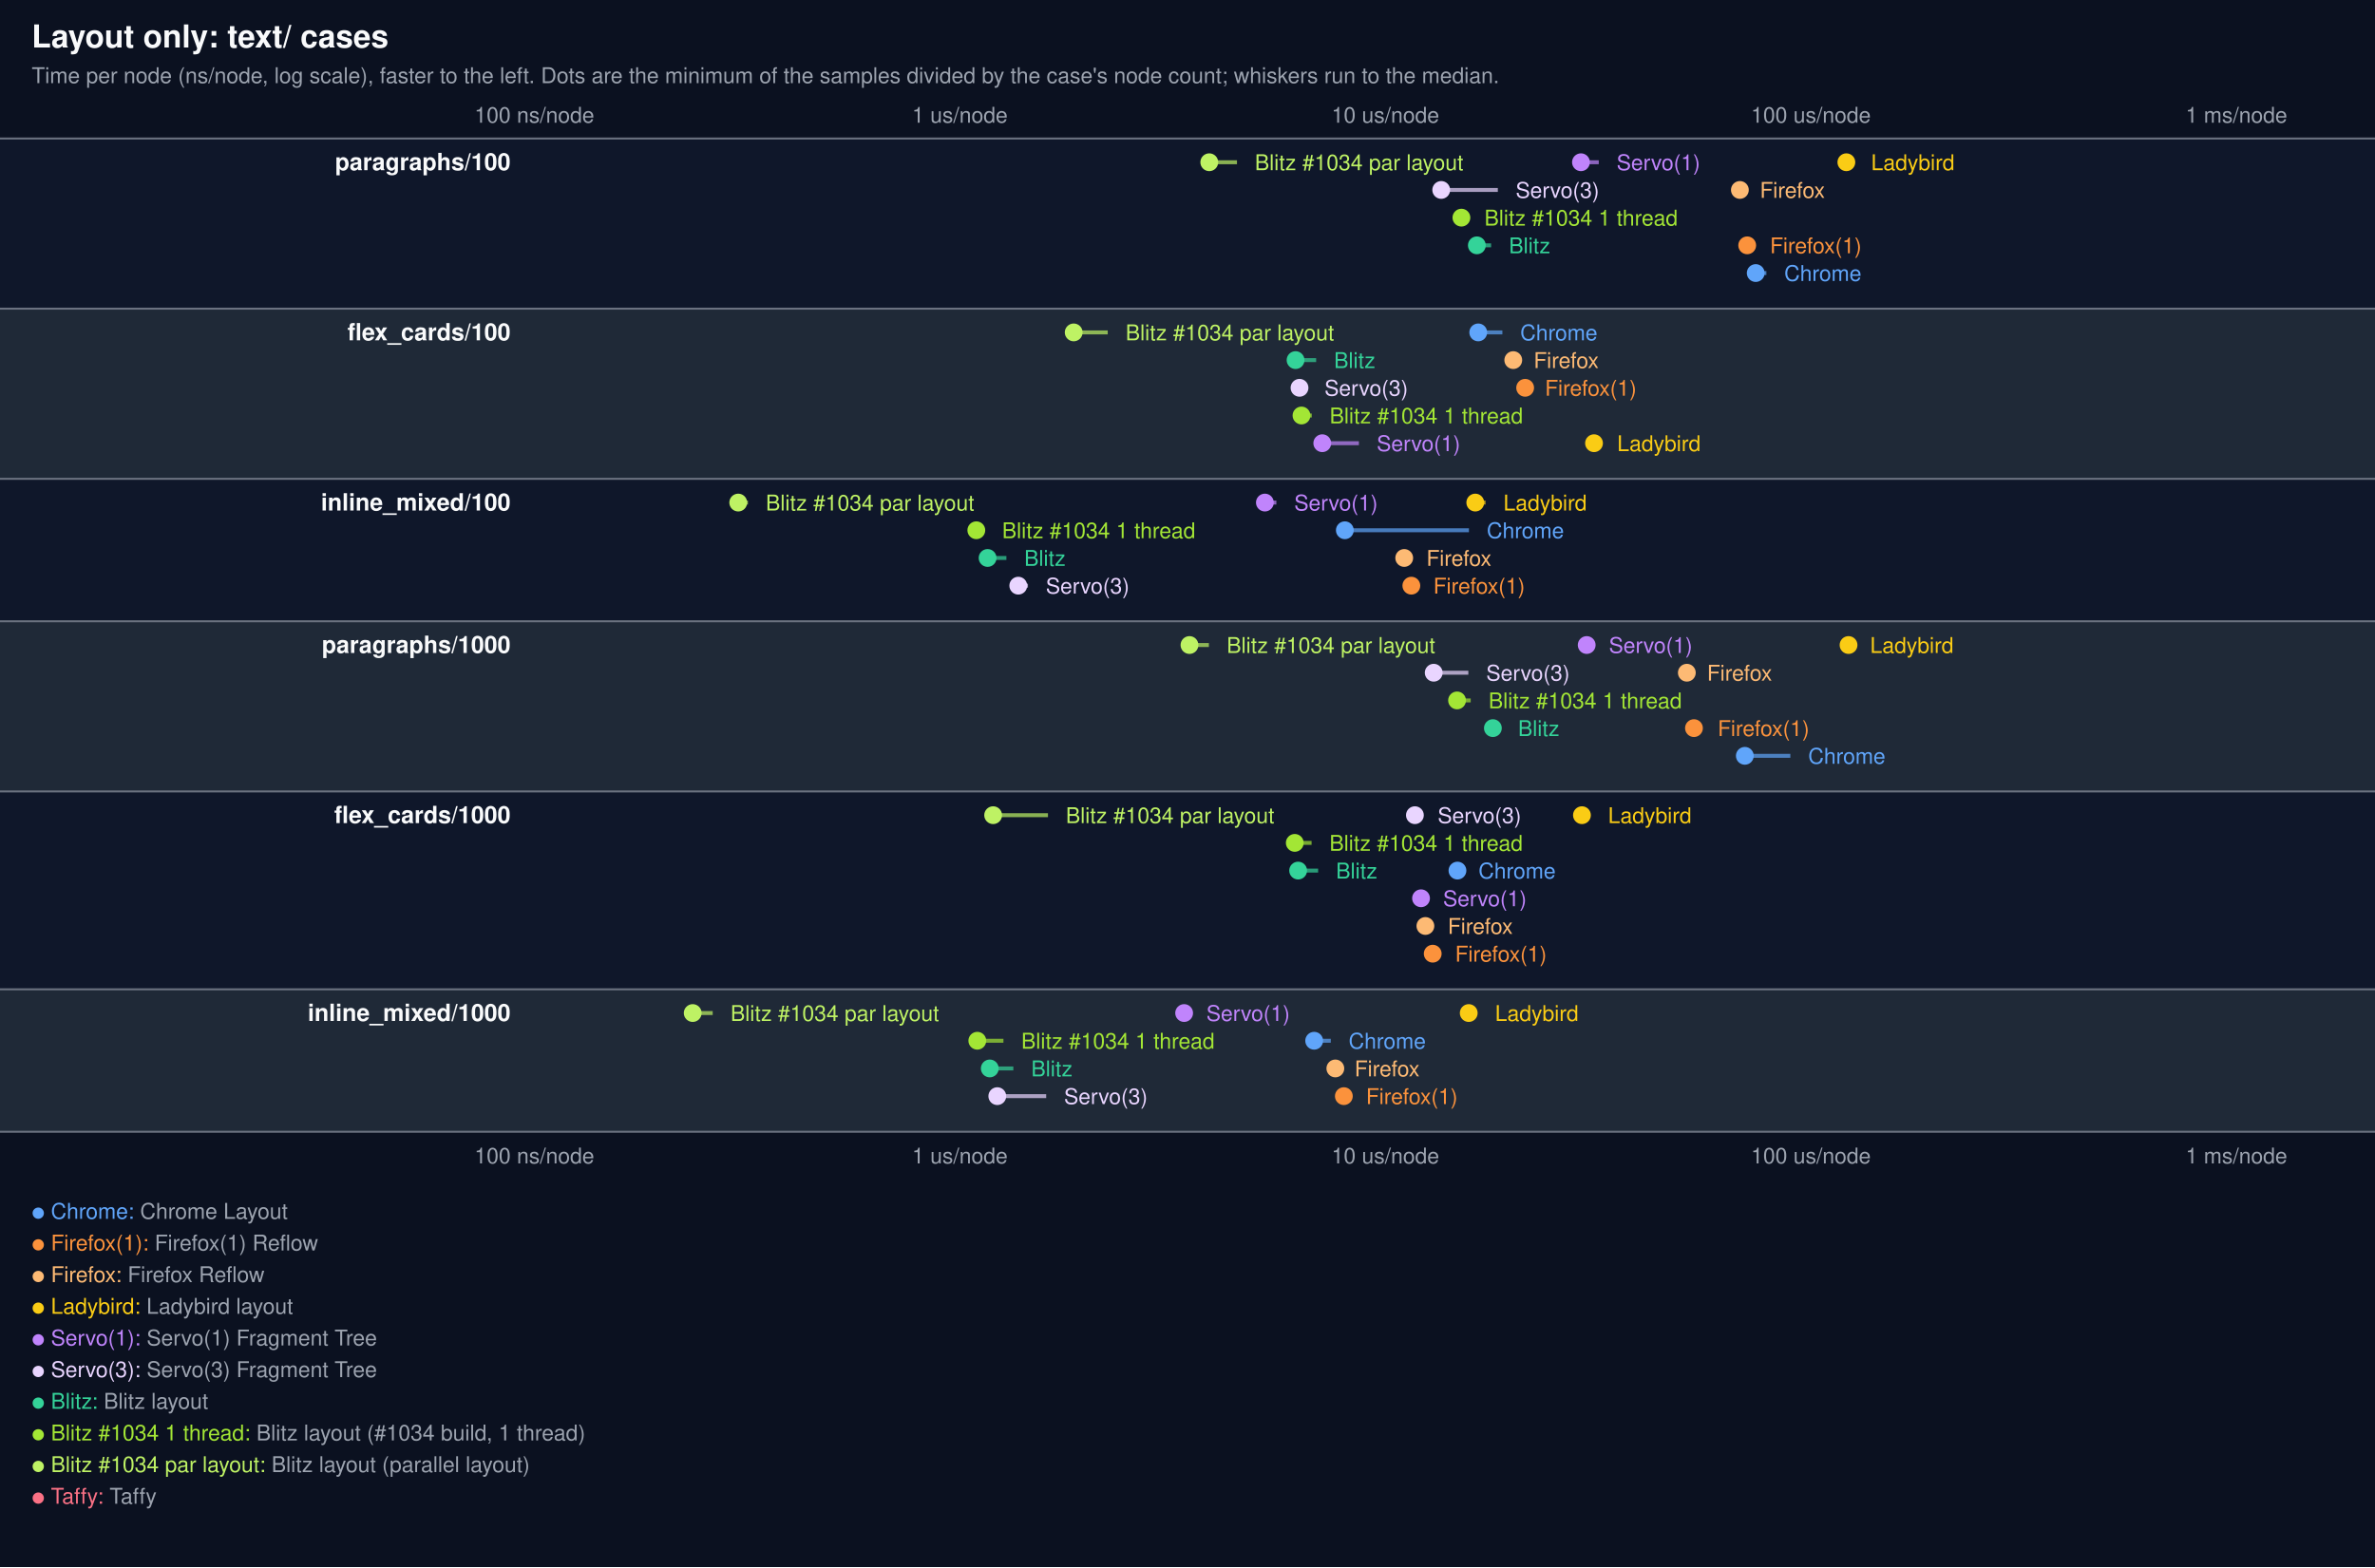
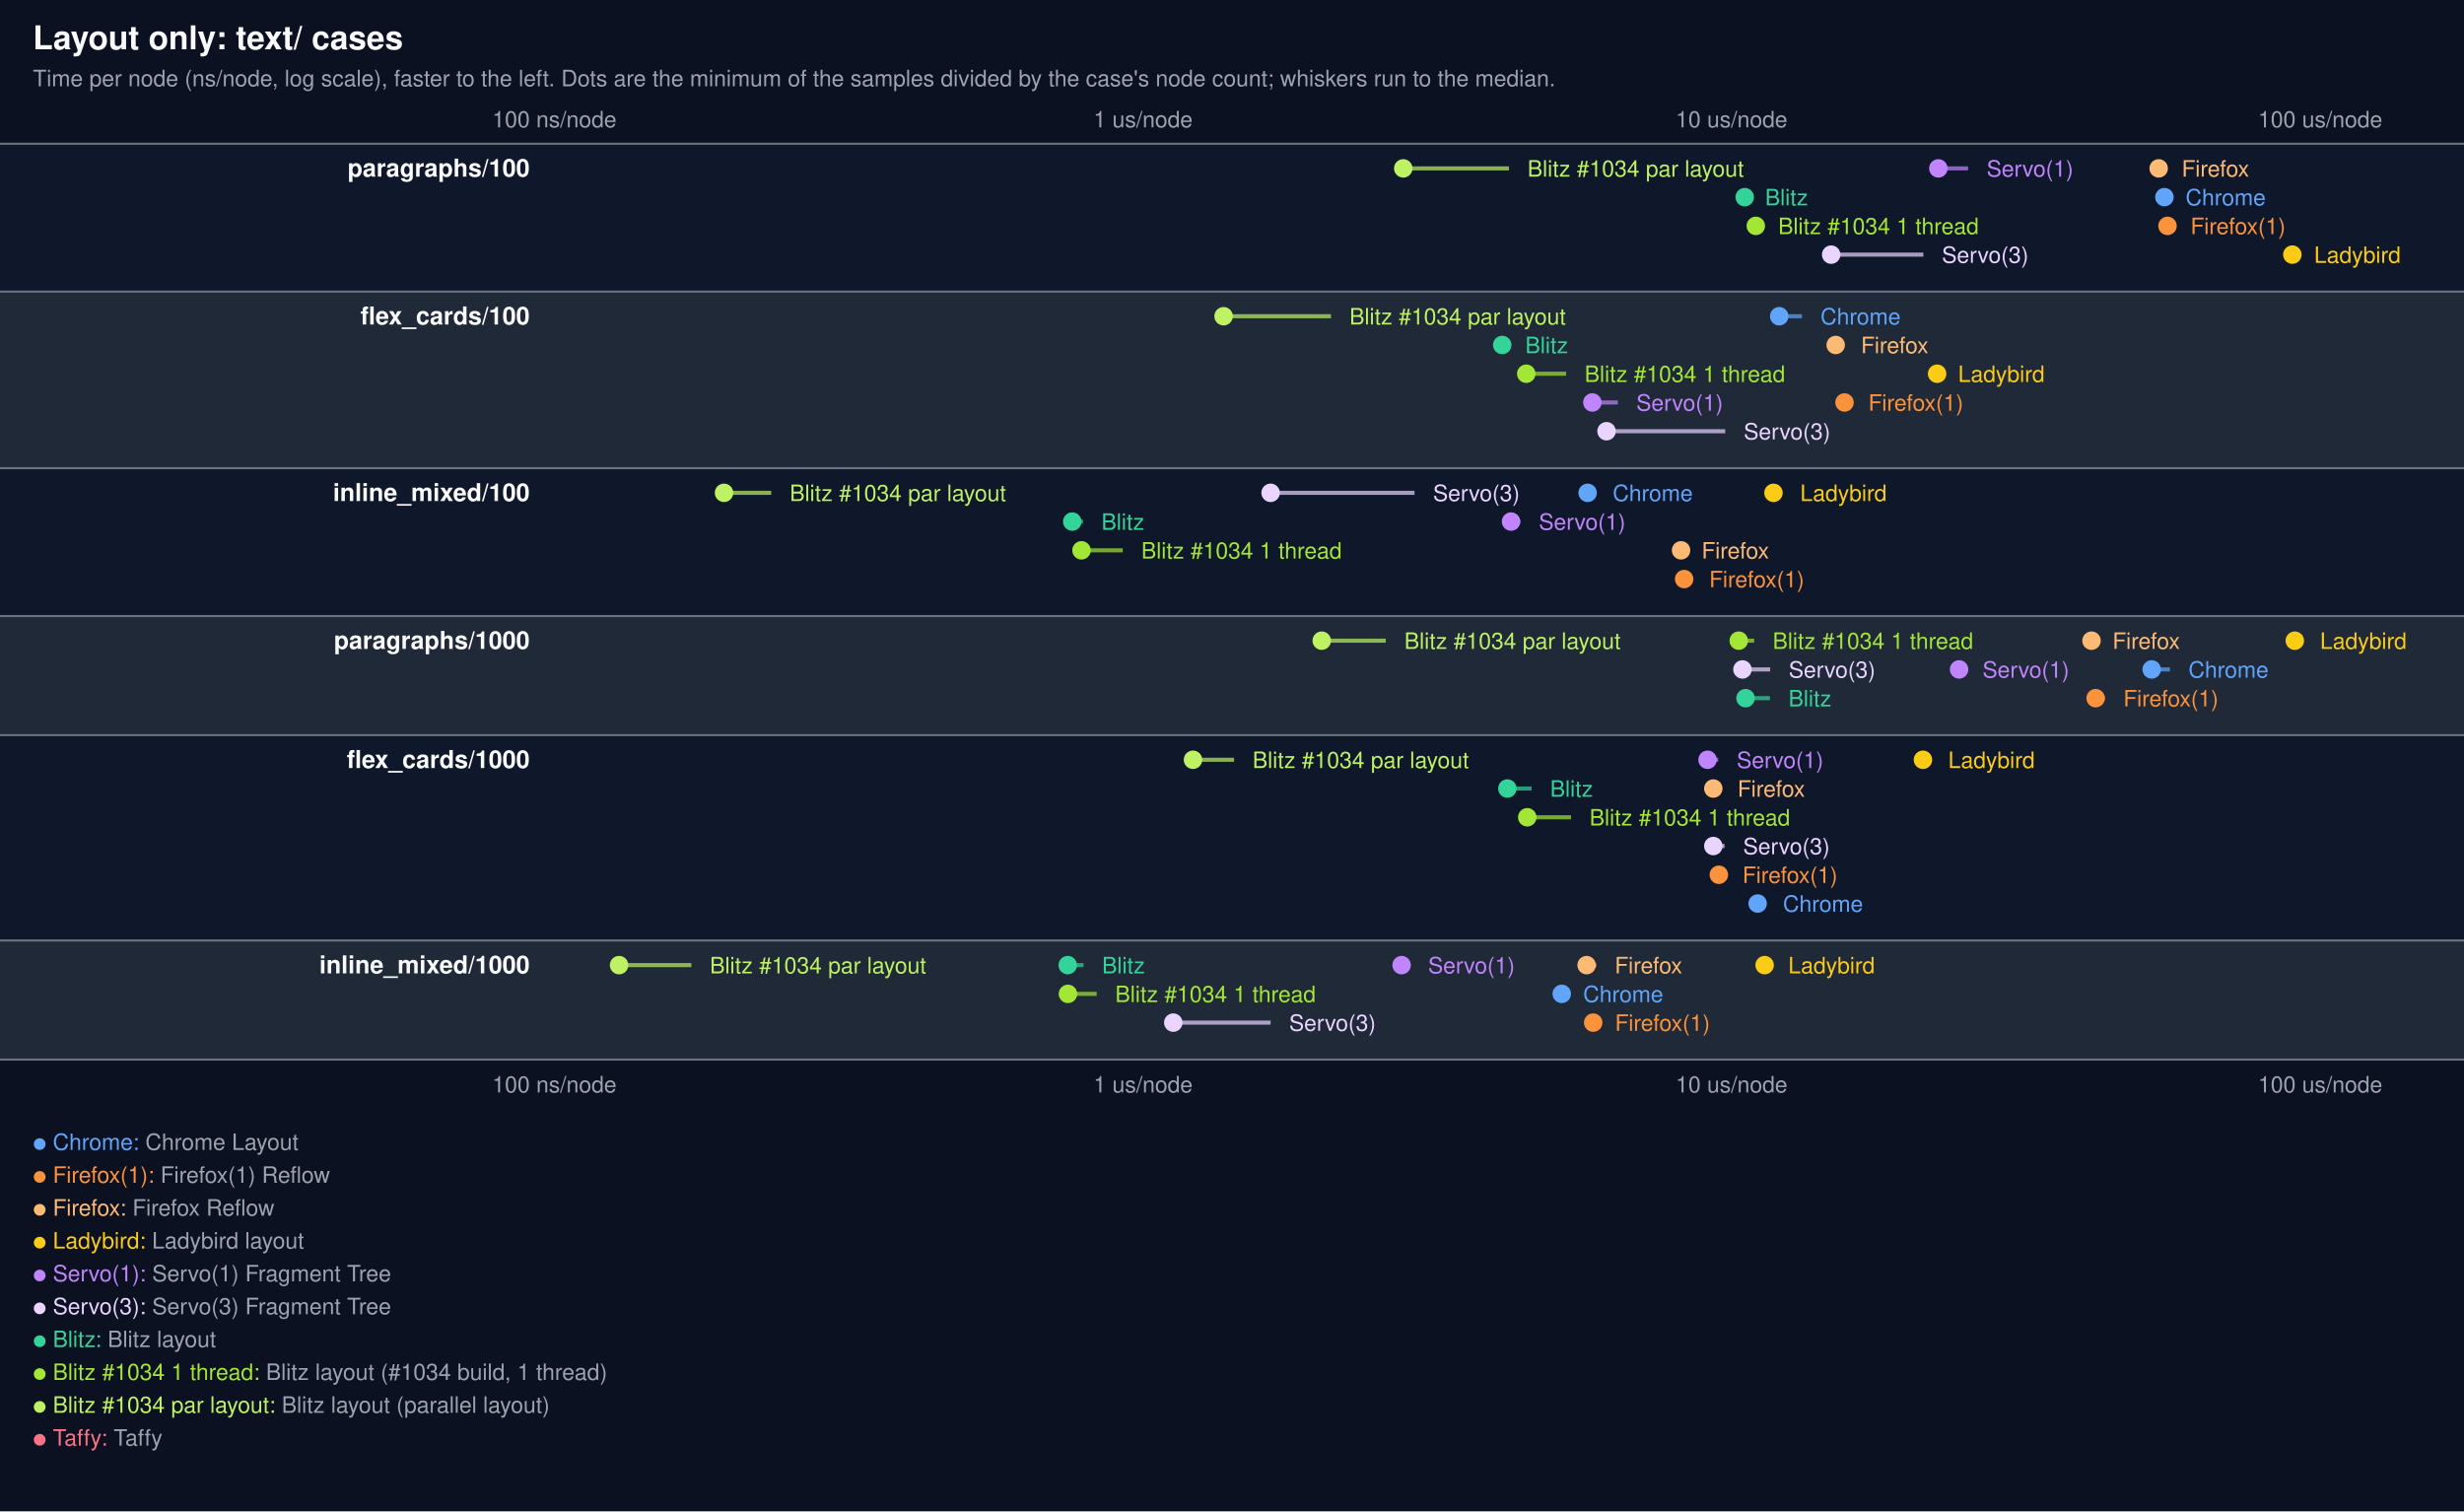
- <svg xmlns="http://www.w3.org/2000/svg" width="1200" height="792" viewBox="0 0 1200 792" font-family="system-ui, -apple-system, Segoe UI, Helvetica, Arial, sans-serif">
-   <rect width="1200" height="792" fill="#0b1120" />
+ <svg xmlns="http://www.w3.org/2000/svg" width="1200" height="736" viewBox="0 0 1200 736" font-family="system-ui, -apple-system, Segoe UI, Helvetica, Arial, sans-serif">
+   <rect width="1200" height="736" fill="#0b1120" />
  <text x="16" y="24" fill="#f9fafb" font-size="16" font-weight="600">Layout only: text/ cases</text>
  <text x="16" y="42" fill="#9ca3af" font-size="11">Time per node (ns/node, log scale), faster to the left. Dots are the minimum of the samples divided by the case's node count; whiskers run to the median.</text>
-   <line x1="270.0" x2="270.0" y1="70" y2="572" stroke="#374151" stroke-dasharray="2 4" />
+   <line x1="270.0" x2="270.0" y1="70" y2="516" stroke="#374151" stroke-dasharray="2 4" />
  <text x="270.0" y="62" fill="#9ca3af" font-size="11" text-anchor="middle">100 ns/node</text>
-   <text x="270.0" y="588" fill="#9ca3af" font-size="11" text-anchor="middle">100 ns/node</text>
-   <line x1="485.0" x2="485.0" y1="70" y2="572" stroke="#374151" stroke-dasharray="2 4" />
-   <text x="485.0" y="62" fill="#9ca3af" font-size="11" text-anchor="middle">1 us/node</text>
-   <text x="485.0" y="588" fill="#9ca3af" font-size="11" text-anchor="middle">1 us/node</text>
-   <line x1="700.0" x2="700.0" y1="70" y2="572" stroke="#374151" stroke-dasharray="2 4" />
-   <text x="700.0" y="62" fill="#9ca3af" font-size="11" text-anchor="middle">10 us/node</text>
-   <text x="700.0" y="588" fill="#9ca3af" font-size="11" text-anchor="middle">10 us/node</text>
-   <line x1="915.0" x2="915.0" y1="70" y2="572" stroke="#374151" stroke-dasharray="2 4" />
-   <text x="915.0" y="62" fill="#9ca3af" font-size="11" text-anchor="middle">100 us/node</text>
-   <text x="915.0" y="588" fill="#9ca3af" font-size="11" text-anchor="middle">100 us/node</text>
-   <line x1="1130.0" x2="1130.0" y1="70" y2="572" stroke="#374151" stroke-dasharray="2 4" />
-   <text x="1130.0" y="62" fill="#9ca3af" font-size="11" text-anchor="middle">1 ms/node</text>
-   <text x="1130.0" y="588" fill="#9ca3af" font-size="11" text-anchor="middle">1 ms/node</text>
-   <rect x="0" y="70" width="1200" height="86" fill="#0f172a" />
+   <text x="270.0" y="532" fill="#9ca3af" font-size="11" text-anchor="middle">100 ns/node</text>
+   <line x1="556.7" x2="556.7" y1="70" y2="516" stroke="#374151" stroke-dasharray="2 4" />
+   <text x="556.7" y="62" fill="#9ca3af" font-size="11" text-anchor="middle">1 us/node</text>
+   <text x="556.7" y="532" fill="#9ca3af" font-size="11" text-anchor="middle">1 us/node</text>
+   <line x1="843.3" x2="843.3" y1="70" y2="516" stroke="#374151" stroke-dasharray="2 4" />
+   <text x="843.3" y="62" fill="#9ca3af" font-size="11" text-anchor="middle">10 us/node</text>
+   <text x="843.3" y="532" fill="#9ca3af" font-size="11" text-anchor="middle">10 us/node</text>
+   <line x1="1130.0" x2="1130.0" y1="70" y2="516" stroke="#374151" stroke-dasharray="2 4" />
+   <text x="1130.0" y="62" fill="#9ca3af" font-size="11" text-anchor="middle">100 us/node</text>
+   <text x="1130.0" y="532" fill="#9ca3af" font-size="11" text-anchor="middle">100 us/node</text>
+   <rect x="0" y="70" width="1200" height="72" fill="#0f172a" />
  <line x1="0" x2="1200" y1="70" y2="70" stroke="#6b7280" stroke-width="1" />
  <text x="258" y="86" fill="#f9fafb" font-size="12" font-weight="600" text-anchor="end">paragraphs/100</text>
-   <line x1="611.0" x2="625.0" y1="82" y2="82" stroke="#bef264" stroke-width="2" opacity="0.7" />
-   <circle cx="611.0" cy="82" r="4.5" fill="#bef264" />
-   <text x="634.0" y="86" fill="#bef264" font-size="11" text-anchor="start">Blitz #1034 par layout</text>
-   <line x1="728.2" x2="756.8" y1="96" y2="96" stroke="#e9d5ff" stroke-width="2" opacity="0.7" />
-   <circle cx="728.2" cy="96" r="4.5" fill="#e9d5ff" />
-   <text x="765.8" y="100" fill="#e9d5ff" font-size="11" text-anchor="start">Servo(3)</text>
-   <line x1="738.4" x2="741.0" y1="110" y2="110" stroke="#a3e635" stroke-width="2" opacity="0.7" />
-   <circle cx="738.4" cy="110" r="4.5" fill="#a3e635" />
-   <text x="750.0" y="114" fill="#a3e635" font-size="11" text-anchor="start">Blitz #1034 1 thread</text>
-   <line x1="746.2" x2="753.4" y1="124" y2="124" stroke="#34d399" stroke-width="2" opacity="0.7" />
-   <circle cx="746.2" cy="124" r="4.5" fill="#34d399" />
-   <text x="762.4" y="128" fill="#34d399" font-size="11" text-anchor="start">Blitz</text>
-   <line x1="798.8" x2="807.8" y1="82" y2="82" stroke="#c084fc" stroke-width="2" opacity="0.7" />
-   <circle cx="798.8" cy="82" r="4.5" fill="#c084fc" />
-   <text x="816.8" y="86" fill="#c084fc" font-size="11" text-anchor="start">Servo(1)</text>
-   <line x1="879.1" x2="880.2" y1="96" y2="96" stroke="#fdba74" stroke-width="2" opacity="0.7" />
-   <circle cx="879.1" cy="96" r="4.5" fill="#fdba74" />
-   <text x="889.2" y="100" fill="#fdba74" font-size="11" text-anchor="start">Firefox</text>
-   <line x1="882.8" x2="885.3" y1="124" y2="124" stroke="#fb923c" stroke-width="2" opacity="0.7" />
-   <circle cx="882.8" cy="124" r="4.5" fill="#fb923c" />
-   <text x="894.3" y="128" fill="#fb923c" font-size="11" text-anchor="start">Firefox(1)</text>
-   <line x1="887.1" x2="892.5" y1="138" y2="138" stroke="#60a5fa" stroke-width="2" opacity="0.7" />
-   <circle cx="887.1" cy="138" r="4.5" fill="#60a5fa" />
-   <text x="901.5" y="142" fill="#60a5fa" font-size="11" text-anchor="start">Chrome</text>
-   <line x1="932.9" x2="936.4" y1="82" y2="82" stroke="#facc15" stroke-width="2" opacity="0.7" />
-   <circle cx="932.9" cy="82" r="4.5" fill="#facc15" />
-   <text x="945.4" y="86" fill="#facc15" font-size="11" text-anchor="start">Ladybird</text>
-   <rect x="0" y="156" width="1200" height="86" fill="#1f2937" />
-   <line x1="0" x2="1200" y1="156" y2="156" stroke="#6b7280" stroke-width="1" />
-   <text x="258" y="172" fill="#f9fafb" font-size="12" font-weight="600" text-anchor="end">flex_cards/100</text>
-   <line x1="542.5" x2="559.7" y1="168" y2="168" stroke="#bef264" stroke-width="2" opacity="0.7" />
-   <circle cx="542.5" cy="168" r="4.5" fill="#bef264" />
-   <text x="568.7" y="172" fill="#bef264" font-size="11" text-anchor="start">Blitz #1034 par layout</text>
-   <line x1="654.6" x2="665.0" y1="182" y2="182" stroke="#34d399" stroke-width="2" opacity="0.7" />
-   <circle cx="654.6" cy="182" r="4.5" fill="#34d399" />
-   <text x="674.0" y="186" fill="#34d399" font-size="11" text-anchor="start">Blitz</text>
-   <line x1="656.6" x2="660.2" y1="196" y2="196" stroke="#e9d5ff" stroke-width="2" opacity="0.7" />
-   <circle cx="656.6" cy="196" r="4.5" fill="#e9d5ff" />
-   <text x="669.2" y="200" fill="#e9d5ff" font-size="11" text-anchor="start">Servo(3)</text>
-   <line x1="657.6" x2="662.8" y1="210" y2="210" stroke="#a3e635" stroke-width="2" opacity="0.7" />
-   <circle cx="657.6" cy="210" r="4.5" fill="#a3e635" />
-   <text x="671.8" y="214" fill="#a3e635" font-size="11" text-anchor="start">Blitz #1034 1 thread</text>
-   <line x1="668.1" x2="686.6" y1="224" y2="224" stroke="#c084fc" stroke-width="2" opacity="0.7" />
-   <circle cx="668.1" cy="224" r="4.5" fill="#c084fc" />
-   <text x="695.6" y="228" fill="#c084fc" font-size="11" text-anchor="start">Servo(1)</text>
-   <line x1="746.9" x2="759.1" y1="168" y2="168" stroke="#60a5fa" stroke-width="2" opacity="0.7" />
-   <circle cx="746.9" cy="168" r="4.5" fill="#60a5fa" />
-   <text x="768.1" y="172" fill="#60a5fa" font-size="11" text-anchor="start">Chrome</text>
-   <line x1="764.6" x2="765.9" y1="182" y2="182" stroke="#fdba74" stroke-width="2" opacity="0.7" />
-   <circle cx="764.6" cy="182" r="4.5" fill="#fdba74" />
-   <text x="774.9" y="186" fill="#fdba74" font-size="11" text-anchor="start">Firefox</text>
-   <line x1="770.6" x2="771.6" y1="196" y2="196" stroke="#fb923c" stroke-width="2" opacity="0.7" />
-   <circle cx="770.6" cy="196" r="4.5" fill="#fb923c" />
-   <text x="780.6" y="200" fill="#fb923c" font-size="11" text-anchor="start">Firefox(1)</text>
-   <line x1="805.4" x2="808.1" y1="224" y2="224" stroke="#facc15" stroke-width="2" opacity="0.7" />
-   <circle cx="805.4" cy="224" r="4.5" fill="#facc15" />
-   <text x="817.1" y="228" fill="#facc15" font-size="11" text-anchor="start">Ladybird</text>
-   <rect x="0" y="242" width="1200" height="72" fill="#0f172a" />
-   <line x1="0" x2="1200" y1="242" y2="242" stroke="#6b7280" stroke-width="1" />
-   <text x="258" y="258" fill="#f9fafb" font-size="12" font-weight="600" text-anchor="end">inline_mixed/100</text>
-   <line x1="373.0" x2="377.9" y1="254" y2="254" stroke="#bef264" stroke-width="2" opacity="0.7" />
-   <circle cx="373.0" cy="254" r="4.5" fill="#bef264" />
-   <text x="386.9" y="258" fill="#bef264" font-size="11" text-anchor="start">Blitz #1034 par layout</text>
-   <line x1="493.3" x2="497.3" y1="268" y2="268" stroke="#a3e635" stroke-width="2" opacity="0.7" />
-   <circle cx="493.3" cy="268" r="4.5" fill="#a3e635" />
-   <text x="506.3" y="272" fill="#a3e635" font-size="11" text-anchor="start">Blitz #1034 1 thread</text>
-   <line x1="499.0" x2="508.5" y1="282" y2="282" stroke="#34d399" stroke-width="2" opacity="0.7" />
-   <circle cx="499.0" cy="282" r="4.5" fill="#34d399" />
-   <text x="517.5" y="286" fill="#34d399" font-size="11" text-anchor="start">Blitz</text>
-   <line x1="514.5" x2="519.4" y1="296" y2="296" stroke="#e9d5ff" stroke-width="2" opacity="0.7" />
-   <circle cx="514.5" cy="296" r="4.5" fill="#e9d5ff" />
-   <text x="528.4" y="300" fill="#e9d5ff" font-size="11" text-anchor="start">Servo(3)</text>
-   <line x1="639.1" x2="644.9" y1="254" y2="254" stroke="#c084fc" stroke-width="2" opacity="0.7" />
-   <circle cx="639.1" cy="254" r="4.5" fill="#c084fc" />
-   <text x="653.9" y="258" fill="#c084fc" font-size="11" text-anchor="start">Servo(1)</text>
-   <line x1="679.5" x2="742.2" y1="268" y2="268" stroke="#60a5fa" stroke-width="2" opacity="0.7" />
-   <circle cx="679.5" cy="268" r="4.5" fill="#60a5fa" />
-   <text x="751.2" y="272" fill="#60a5fa" font-size="11" text-anchor="start">Chrome</text>
-   <line x1="709.5" x2="711.7" y1="282" y2="282" stroke="#fdba74" stroke-width="2" opacity="0.7" />
-   <circle cx="709.5" cy="282" r="4.5" fill="#fdba74" />
-   <text x="720.7" y="286" fill="#fdba74" font-size="11" text-anchor="start">Firefox</text>
-   <line x1="713.1" x2="715.2" y1="296" y2="296" stroke="#fb923c" stroke-width="2" opacity="0.7" />
-   <circle cx="713.1" cy="296" r="4.5" fill="#fb923c" />
-   <text x="724.2" y="300" fill="#fb923c" font-size="11" text-anchor="start">Firefox(1)</text>
-   <line x1="745.4" x2="750.6" y1="254" y2="254" stroke="#facc15" stroke-width="2" opacity="0.7" />
-   <circle cx="745.4" cy="254" r="4.5" fill="#facc15" />
-   <text x="759.6" y="258" fill="#facc15" font-size="11" text-anchor="start">Ladybird</text>
-   <rect x="0" y="314" width="1200" height="86" fill="#1f2937" />
-   <line x1="0" x2="1200" y1="314" y2="314" stroke="#6b7280" stroke-width="1" />
-   <text x="258" y="330" fill="#f9fafb" font-size="12" font-weight="600" text-anchor="end">paragraphs/1000</text>
-   <line x1="601.0" x2="610.8" y1="326" y2="326" stroke="#bef264" stroke-width="2" opacity="0.7" />
-   <circle cx="601.0" cy="326" r="4.5" fill="#bef264" />
-   <text x="619.8" y="330" fill="#bef264" font-size="11" text-anchor="start">Blitz #1034 par layout</text>
-   <line x1="724.4" x2="741.9" y1="340" y2="340" stroke="#e9d5ff" stroke-width="2" opacity="0.7" />
-   <circle cx="724.4" cy="340" r="4.5" fill="#e9d5ff" />
-   <text x="750.9" y="344" fill="#e9d5ff" font-size="11" text-anchor="start">Servo(3)</text>
-   <line x1="736.2" x2="743.1" y1="354" y2="354" stroke="#a3e635" stroke-width="2" opacity="0.7" />
-   <circle cx="736.2" cy="354" r="4.5" fill="#a3e635" />
-   <text x="752.1" y="358" fill="#a3e635" font-size="11" text-anchor="start">Blitz #1034 1 thread</text>
-   <line x1="754.3" x2="758.0" y1="368" y2="368" stroke="#34d399" stroke-width="2" opacity="0.7" />
-   <circle cx="754.3" cy="368" r="4.5" fill="#34d399" />
-   <text x="767.0" y="372" fill="#34d399" font-size="11" text-anchor="start">Blitz</text>
-   <line x1="801.7" x2="803.9" y1="326" y2="326" stroke="#c084fc" stroke-width="2" opacity="0.7" />
-   <circle cx="801.7" cy="326" r="4.5" fill="#c084fc" />
-   <text x="812.9" y="330" fill="#c084fc" font-size="11" text-anchor="start">Servo(1)</text>
-   <line x1="852.3" x2="853.5" y1="340" y2="340" stroke="#fdba74" stroke-width="2" opacity="0.7" />
-   <circle cx="852.3" cy="340" r="4.5" fill="#fdba74" />
-   <text x="862.5" y="344" fill="#fdba74" font-size="11" text-anchor="start">Firefox</text>
-   <line x1="855.9" x2="858.9" y1="368" y2="368" stroke="#fb923c" stroke-width="2" opacity="0.7" />
-   <circle cx="855.9" cy="368" r="4.5" fill="#fb923c" />
-   <text x="867.9" y="372" fill="#fb923c" font-size="11" text-anchor="start">Firefox(1)</text>
-   <line x1="881.6" x2="904.6" y1="382" y2="382" stroke="#60a5fa" stroke-width="2" opacity="0.7" />
-   <circle cx="881.6" cy="382" r="4.5" fill="#60a5fa" />
-   <text x="913.6" y="386" fill="#60a5fa" font-size="11" text-anchor="start">Chrome</text>
-   <line x1="934.0" x2="935.9" y1="326" y2="326" stroke="#facc15" stroke-width="2" opacity="0.7" />
-   <circle cx="934.0" cy="326" r="4.5" fill="#facc15" />
-   <text x="944.9" y="330" fill="#facc15" font-size="11" text-anchor="start">Ladybird</text>
-   <rect x="0" y="400" width="1200" height="100" fill="#0f172a" />
-   <line x1="0" x2="1200" y1="400" y2="400" stroke="#6b7280" stroke-width="1" />
-   <text x="258" y="416" fill="#f9fafb" font-size="12" font-weight="600" text-anchor="end">flex_cards/1000</text>
-   <line x1="501.8" x2="529.5" y1="412" y2="412" stroke="#bef264" stroke-width="2" opacity="0.7" />
-   <circle cx="501.8" cy="412" r="4.5" fill="#bef264" />
-   <text x="538.5" y="416" fill="#bef264" font-size="11" text-anchor="start">Blitz #1034 par layout</text>
-   <line x1="654.2" x2="662.7" y1="426" y2="426" stroke="#a3e635" stroke-width="2" opacity="0.7" />
-   <circle cx="654.2" cy="426" r="4.5" fill="#a3e635" />
-   <text x="671.7" y="430" fill="#a3e635" font-size="11" text-anchor="start">Blitz #1034 1 thread</text>
-   <line x1="655.9" x2="666.0" y1="440" y2="440" stroke="#34d399" stroke-width="2" opacity="0.7" />
-   <circle cx="655.9" cy="440" r="4.5" fill="#34d399" />
-   <text x="675.0" y="444" fill="#34d399" font-size="11" text-anchor="start">Blitz</text>
-   <line x1="714.9" x2="717.4" y1="412" y2="412" stroke="#e9d5ff" stroke-width="2" opacity="0.7" />
-   <circle cx="714.9" cy="412" r="4.5" fill="#e9d5ff" />
-   <text x="726.4" y="416" fill="#e9d5ff" font-size="11" text-anchor="start">Servo(3)</text>
-   <line x1="718.0" x2="720.1" y1="454" y2="454" stroke="#c084fc" stroke-width="2" opacity="0.7" />
-   <circle cx="718.0" cy="454" r="4.5" fill="#c084fc" />
-   <text x="729.1" y="458" fill="#c084fc" font-size="11" text-anchor="start">Servo(1)</text>
-   <line x1="720.2" x2="722.5" y1="468" y2="468" stroke="#fdba74" stroke-width="2" opacity="0.7" />
-   <circle cx="720.2" cy="468" r="4.5" fill="#fdba74" />
-   <text x="731.5" y="472" fill="#fdba74" font-size="11" text-anchor="start">Firefox</text>
-   <line x1="723.9" x2="726.2" y1="482" y2="482" stroke="#fb923c" stroke-width="2" opacity="0.7" />
-   <circle cx="723.9" cy="482" r="4.5" fill="#fb923c" />
-   <text x="735.2" y="486" fill="#fb923c" font-size="11" text-anchor="start">Firefox(1)</text>
-   <line x1="736.4" x2="738.0" y1="440" y2="440" stroke="#60a5fa" stroke-width="2" opacity="0.7" />
-   <circle cx="736.4" cy="440" r="4.5" fill="#60a5fa" />
-   <text x="747.0" y="444" fill="#60a5fa" font-size="11" text-anchor="start">Chrome</text>
-   <line x1="799.3" x2="803.5" y1="412" y2="412" stroke="#facc15" stroke-width="2" opacity="0.7" />
-   <circle cx="799.3" cy="412" r="4.5" fill="#facc15" />
-   <text x="812.5" y="416" fill="#facc15" font-size="11" text-anchor="start">Ladybird</text>
-   <rect x="0" y="500" width="1200" height="72" fill="#1f2937" />
-   <line x1="0" x2="1200" y1="500" y2="500" stroke="#6b7280" stroke-width="1" />
-   <text x="258" y="516" fill="#f9fafb" font-size="12" font-weight="600" text-anchor="end">inline_mixed/1000</text>
-   <line x1="350.0" x2="360.1" y1="512" y2="512" stroke="#bef264" stroke-width="2" opacity="0.7" />
-   <circle cx="350.0" cy="512" r="4.5" fill="#bef264" />
-   <text x="369.1" y="516" fill="#bef264" font-size="11" text-anchor="start">Blitz #1034 par layout</text>
-   <line x1="493.8" x2="507.0" y1="526" y2="526" stroke="#a3e635" stroke-width="2" opacity="0.7" />
-   <circle cx="493.8" cy="526" r="4.5" fill="#a3e635" />
-   <text x="516.0" y="530" fill="#a3e635" font-size="11" text-anchor="start">Blitz #1034 1 thread</text>
-   <line x1="500.1" x2="512.0" y1="540" y2="540" stroke="#34d399" stroke-width="2" opacity="0.7" />
-   <circle cx="500.1" cy="540" r="4.5" fill="#34d399" />
-   <text x="521.0" y="544" fill="#34d399" font-size="11" text-anchor="start">Blitz</text>
-   <line x1="503.9" x2="528.6" y1="554" y2="554" stroke="#e9d5ff" stroke-width="2" opacity="0.7" />
-   <circle cx="503.9" cy="554" r="4.5" fill="#e9d5ff" />
-   <text x="537.6" y="558" fill="#e9d5ff" font-size="11" text-anchor="start">Servo(3)</text>
-   <line x1="598.3" x2="600.5" y1="512" y2="512" stroke="#c084fc" stroke-width="2" opacity="0.7" />
-   <circle cx="598.3" cy="512" r="4.5" fill="#c084fc" />
-   <text x="609.5" y="516" fill="#c084fc" font-size="11" text-anchor="start">Servo(1)</text>
-   <line x1="664.0" x2="672.4" y1="526" y2="526" stroke="#60a5fa" stroke-width="2" opacity="0.7" />
-   <circle cx="664.0" cy="526" r="4.5" fill="#60a5fa" />
-   <text x="681.4" y="530" fill="#60a5fa" font-size="11" text-anchor="start">Chrome</text>
-   <line x1="674.7" x2="675.4" y1="540" y2="540" stroke="#fdba74" stroke-width="2" opacity="0.7" />
-   <circle cx="674.7" cy="540" r="4.5" fill="#fdba74" />
-   <text x="684.4" y="544" fill="#fdba74" font-size="11" text-anchor="start">Firefox</text>
-   <line x1="679.0" x2="681.2" y1="554" y2="554" stroke="#fb923c" stroke-width="2" opacity="0.7" />
-   <circle cx="679.0" cy="554" r="4.5" fill="#fb923c" />
-   <text x="690.2" y="558" fill="#fb923c" font-size="11" text-anchor="start">Firefox(1)</text>
-   <line x1="742.1" x2="746.4" y1="512" y2="512" stroke="#facc15" stroke-width="2" opacity="0.7" />
-   <circle cx="742.1" cy="512" r="4.5" fill="#facc15" />
-   <text x="755.4" y="516" fill="#facc15" font-size="11" text-anchor="start">Ladybird</text>
-   <line x1="0" x2="1200" y1="572" y2="572" stroke="#6b7280" stroke-width="1" />
-   <text x="16" y="616" font-size="11" fill="#60a5fa">● Chrome: <tspan fill="#9ca3af">Chrome Layout</tspan>
-   </text>
-   <text x="16" y="632" font-size="11" fill="#fb923c">● Firefox(1): <tspan fill="#9ca3af">Firefox(1) Reflow</tspan>
-   </text>
-   <text x="16" y="648" font-size="11" fill="#fdba74">● Firefox: <tspan fill="#9ca3af">Firefox Reflow</tspan>
-   </text>
-   <text x="16" y="664" font-size="11" fill="#facc15">● Ladybird: <tspan fill="#9ca3af">Ladybird layout</tspan>
-   </text>
-   <text x="16" y="680" font-size="11" fill="#c084fc">● Servo(1): <tspan fill="#9ca3af">Servo(1) Fragment Tree</tspan>
-   </text>
-   <text x="16" y="696" font-size="11" fill="#e9d5ff">● Servo(3): <tspan fill="#9ca3af">Servo(3) Fragment Tree</tspan>
-   </text>
-   <text x="16" y="712" font-size="11" fill="#34d399">● Blitz: <tspan fill="#9ca3af">Blitz layout</tspan>
-   </text>
-   <text x="16" y="728" font-size="11" fill="#a3e635">● Blitz #1034 1 thread: <tspan fill="#9ca3af">Blitz layout (#1034 build, 1 thread)</tspan>
-   </text>
-   <text x="16" y="744" font-size="11" fill="#bef264">● Blitz #1034 par layout: <tspan fill="#9ca3af">Blitz layout (parallel layout)</tspan>
-   </text>
-   <text x="16" y="760" font-size="11" fill="#fb7185">● Taffy: <tspan fill="#9ca3af">Taffy</tspan>
+   <line x1="683.4" x2="734.9" y1="82" y2="82" stroke="#bef264" stroke-width="2" opacity="0.7" />
+   <circle cx="683.4" cy="82" r="4.5" fill="#bef264" />
+   <text x="743.9" y="86" fill="#bef264" font-size="11" text-anchor="start">Blitz #1034 par layout</text>
+   <line x1="849.7" x2="850.6" y1="96" y2="96" stroke="#34d399" stroke-width="2" opacity="0.7" />
+   <circle cx="849.7" cy="96" r="4.5" fill="#34d399" />
+   <text x="859.6" y="100" fill="#34d399" font-size="11" text-anchor="start">Blitz</text>
+   <line x1="855.1" x2="857.0" y1="110" y2="110" stroke="#a3e635" stroke-width="2" opacity="0.7" />
+   <circle cx="855.1" cy="110" r="4.5" fill="#a3e635" />
+   <text x="866.0" y="114" fill="#a3e635" font-size="11" text-anchor="start">Blitz #1034 1 thread</text>
+   <line x1="891.8" x2="936.7" y1="124" y2="124" stroke="#e9d5ff" stroke-width="2" opacity="0.7" />
+   <circle cx="891.8" cy="124" r="4.5" fill="#e9d5ff" />
+   <text x="945.7" y="128" fill="#e9d5ff" font-size="11" text-anchor="start">Servo(3)</text>
+   <line x1="944.0" x2="958.5" y1="82" y2="82" stroke="#c084fc" stroke-width="2" opacity="0.7" />
+   <circle cx="944.0" cy="82" r="4.5" fill="#c084fc" />
+   <text x="967.5" y="86" fill="#c084fc" font-size="11" text-anchor="start">Servo(1)</text>
+   <line x1="1051.3" x2="1053.5" y1="82" y2="82" stroke="#fdba74" stroke-width="2" opacity="0.7" />
+   <circle cx="1051.3" cy="82" r="4.5" fill="#fdba74" />
+   <text x="1062.5" y="86" fill="#fdba74" font-size="11" text-anchor="start">Firefox</text>
+   <line x1="1054.1" x2="1055.4" y1="96" y2="96" stroke="#60a5fa" stroke-width="2" opacity="0.7" />
+   <circle cx="1054.1" cy="96" r="4.5" fill="#60a5fa" />
+   <text x="1064.4" y="100" fill="#60a5fa" font-size="11" text-anchor="start">Chrome</text>
+   <line x1="1055.6" x2="1057.8" y1="110" y2="110" stroke="#fb923c" stroke-width="2" opacity="0.7" />
+   <circle cx="1055.6" cy="110" r="4.5" fill="#fb923c" />
+   <text x="1066.8" y="114" fill="#fb923c" font-size="11" text-anchor="start">Firefox(1)</text>
+   <line x1="1116.4" x2="1118.0" y1="124" y2="124" stroke="#facc15" stroke-width="2" opacity="0.7" />
+   <circle cx="1116.4" cy="124" r="4.5" fill="#facc15" />
+   <text x="1127.0" y="128" fill="#facc15" font-size="11" text-anchor="start">Ladybird</text>
+   <rect x="0" y="142" width="1200" height="86" fill="#1f2937" />
+   <line x1="0" x2="1200" y1="142" y2="142" stroke="#6b7280" stroke-width="1" />
+   <text x="258" y="158" fill="#f9fafb" font-size="12" font-weight="600" text-anchor="end">flex_cards/100</text>
+   <line x1="595.9" x2="648.2" y1="154" y2="154" stroke="#bef264" stroke-width="2" opacity="0.7" />
+   <circle cx="595.9" cy="154" r="4.5" fill="#bef264" />
+   <text x="657.2" y="158" fill="#bef264" font-size="11" text-anchor="start">Blitz #1034 par layout</text>
+   <line x1="731.6" x2="733.8" y1="168" y2="168" stroke="#34d399" stroke-width="2" opacity="0.7" />
+   <circle cx="731.6" cy="168" r="4.5" fill="#34d399" />
+   <text x="742.8" y="172" fill="#34d399" font-size="11" text-anchor="start">Blitz</text>
+   <line x1="743.3" x2="762.7" y1="182" y2="182" stroke="#a3e635" stroke-width="2" opacity="0.7" />
+   <circle cx="743.3" cy="182" r="4.5" fill="#a3e635" />
+   <text x="771.7" y="186" fill="#a3e635" font-size="11" text-anchor="start">Blitz #1034 1 thread</text>
+   <line x1="775.5" x2="787.9" y1="196" y2="196" stroke="#c084fc" stroke-width="2" opacity="0.7" />
+   <circle cx="775.5" cy="196" r="4.5" fill="#c084fc" />
+   <text x="796.9" y="200" fill="#c084fc" font-size="11" text-anchor="start">Servo(1)</text>
+   <line x1="782.4" x2="840.2" y1="210" y2="210" stroke="#e9d5ff" stroke-width="2" opacity="0.7" />
+   <circle cx="782.4" cy="210" r="4.5" fill="#e9d5ff" />
+   <text x="849.2" y="214" fill="#e9d5ff" font-size="11" text-anchor="start">Servo(3)</text>
+   <line x1="866.5" x2="877.6" y1="154" y2="154" stroke="#60a5fa" stroke-width="2" opacity="0.7" />
+   <circle cx="866.5" cy="154" r="4.5" fill="#60a5fa" />
+   <text x="886.6" y="158" fill="#60a5fa" font-size="11" text-anchor="start">Chrome</text>
+   <line x1="894.0" x2="897.3" y1="168" y2="168" stroke="#fdba74" stroke-width="2" opacity="0.7" />
+   <circle cx="894.0" cy="168" r="4.5" fill="#fdba74" />
+   <text x="906.3" y="172" fill="#fdba74" font-size="11" text-anchor="start">Firefox</text>
+   <line x1="898.3" x2="900.9" y1="196" y2="196" stroke="#fb923c" stroke-width="2" opacity="0.7" />
+   <circle cx="898.3" cy="196" r="4.5" fill="#fb923c" />
+   <text x="909.9" y="200" fill="#fb923c" font-size="11" text-anchor="start">Firefox(1)</text>
+   <line x1="943.4" x2="944.6" y1="182" y2="182" stroke="#facc15" stroke-width="2" opacity="0.7" />
+   <circle cx="943.4" cy="182" r="4.5" fill="#facc15" />
+   <text x="953.6" y="186" fill="#facc15" font-size="11" text-anchor="start">Ladybird</text>
+   <rect x="0" y="228" width="1200" height="72" fill="#0f172a" />
+   <line x1="0" x2="1200" y1="228" y2="228" stroke="#6b7280" stroke-width="1" />
+   <text x="258" y="244" fill="#f9fafb" font-size="12" font-weight="600" text-anchor="end">inline_mixed/100</text>
+   <line x1="352.6" x2="375.6" y1="240" y2="240" stroke="#bef264" stroke-width="2" opacity="0.7" />
+   <circle cx="352.6" cy="240" r="4.5" fill="#bef264" />
+   <text x="384.6" y="244" fill="#bef264" font-size="11" text-anchor="start">Blitz #1034 par layout</text>
+   <line x1="522.2" x2="527.4" y1="254" y2="254" stroke="#34d399" stroke-width="2" opacity="0.7" />
+   <circle cx="522.2" cy="254" r="4.5" fill="#34d399" />
+   <text x="536.4" y="258" fill="#34d399" font-size="11" text-anchor="start">Blitz</text>
+   <line x1="526.7" x2="546.8" y1="268" y2="268" stroke="#a3e635" stroke-width="2" opacity="0.7" />
+   <circle cx="526.7" cy="268" r="4.5" fill="#a3e635" />
+   <text x="555.8" y="272" fill="#a3e635" font-size="11" text-anchor="start">Blitz #1034 1 thread</text>
+   <line x1="618.8" x2="688.9" y1="240" y2="240" stroke="#e9d5ff" stroke-width="2" opacity="0.7" />
+   <circle cx="618.8" cy="240" r="4.5" fill="#e9d5ff" />
+   <text x="697.9" y="244" fill="#e9d5ff" font-size="11" text-anchor="start">Servo(3)</text>
+   <line x1="735.9" x2="740.4" y1="254" y2="254" stroke="#c084fc" stroke-width="2" opacity="0.7" />
+   <circle cx="735.9" cy="254" r="4.5" fill="#c084fc" />
+   <text x="749.4" y="258" fill="#c084fc" font-size="11" text-anchor="start">Servo(1)</text>
+   <line x1="773.2" x2="776.4" y1="240" y2="240" stroke="#60a5fa" stroke-width="2" opacity="0.7" />
+   <circle cx="773.2" cy="240" r="4.5" fill="#60a5fa" />
+   <text x="785.4" y="244" fill="#60a5fa" font-size="11" text-anchor="start">Chrome</text>
+   <line x1="818.7" x2="819.7" y1="268" y2="268" stroke="#fdba74" stroke-width="2" opacity="0.7" />
+   <circle cx="818.7" cy="268" r="4.5" fill="#fdba74" />
+   <text x="828.7" y="272" fill="#fdba74" font-size="11" text-anchor="start">Firefox</text>
+   <line x1="820.2" x2="823.4" y1="282" y2="282" stroke="#fb923c" stroke-width="2" opacity="0.7" />
+   <circle cx="820.2" cy="282" r="4.5" fill="#fb923c" />
+   <text x="832.4" y="286" fill="#fb923c" font-size="11" text-anchor="start">Firefox(1)</text>
+   <line x1="863.7" x2="867.7" y1="240" y2="240" stroke="#facc15" stroke-width="2" opacity="0.7" />
+   <circle cx="863.7" cy="240" r="4.5" fill="#facc15" />
+   <text x="876.7" y="244" fill="#facc15" font-size="11" text-anchor="start">Ladybird</text>
+   <rect x="0" y="300" width="1200" height="58" fill="#1f2937" />
+   <line x1="0" x2="1200" y1="300" y2="300" stroke="#6b7280" stroke-width="1" />
+   <text x="258" y="316" fill="#f9fafb" font-size="12" font-weight="600" text-anchor="end">paragraphs/1000</text>
+   <line x1="643.7" x2="674.9" y1="312" y2="312" stroke="#bef264" stroke-width="2" opacity="0.7" />
+   <circle cx="643.7" cy="312" r="4.5" fill="#bef264" />
+   <text x="683.9" y="316" fill="#bef264" font-size="11" text-anchor="start">Blitz #1034 par layout</text>
+   <line x1="846.8" x2="854.3" y1="312" y2="312" stroke="#a3e635" stroke-width="2" opacity="0.7" />
+   <circle cx="846.8" cy="312" r="4.5" fill="#a3e635" />
+   <text x="863.3" y="316" fill="#a3e635" font-size="11" text-anchor="start">Blitz #1034 1 thread</text>
+   <line x1="848.6" x2="862.1" y1="326" y2="326" stroke="#e9d5ff" stroke-width="2" opacity="0.7" />
+   <circle cx="848.6" cy="326" r="4.5" fill="#e9d5ff" />
+   <text x="871.1" y="330" fill="#e9d5ff" font-size="11" text-anchor="start">Servo(3)</text>
+   <line x1="850.1" x2="862.0" y1="340" y2="340" stroke="#34d399" stroke-width="2" opacity="0.7" />
+   <circle cx="850.1" cy="340" r="4.5" fill="#34d399" />
+   <text x="871.0" y="344" fill="#34d399" font-size="11" text-anchor="start">Blitz</text>
+   <line x1="954.1" x2="956.5" y1="326" y2="326" stroke="#c084fc" stroke-width="2" opacity="0.7" />
+   <circle cx="954.1" cy="326" r="4.5" fill="#c084fc" />
+   <text x="965.5" y="330" fill="#c084fc" font-size="11" text-anchor="start">Servo(1)</text>
+   <line x1="1018.6" x2="1019.8" y1="312" y2="312" stroke="#fdba74" stroke-width="2" opacity="0.7" />
+   <circle cx="1018.6" cy="312" r="4.5" fill="#fdba74" />
+   <text x="1028.8" y="316" fill="#fdba74" font-size="11" text-anchor="start">Firefox</text>
+   <line x1="1020.6" x2="1025.1" y1="340" y2="340" stroke="#fb923c" stroke-width="2" opacity="0.7" />
+   <circle cx="1020.6" cy="340" r="4.5" fill="#fb923c" />
+   <text x="1034.1" y="344" fill="#fb923c" font-size="11" text-anchor="start">Firefox(1)</text>
+   <line x1="1047.9" x2="1056.8" y1="326" y2="326" stroke="#60a5fa" stroke-width="2" opacity="0.7" />
+   <circle cx="1047.9" cy="326" r="4.5" fill="#60a5fa" />
+   <text x="1065.8" y="330" fill="#60a5fa" font-size="11" text-anchor="start">Chrome</text>
+   <line x1="1117.6" x2="1120.9" y1="312" y2="312" stroke="#facc15" stroke-width="2" opacity="0.7" />
+   <circle cx="1117.6" cy="312" r="4.5" fill="#facc15" />
+   <text x="1129.9" y="316" fill="#facc15" font-size="11" text-anchor="start">Ladybird</text>
+   <rect x="0" y="358" width="1200" height="100" fill="#0f172a" />
+   <line x1="0" x2="1200" y1="358" y2="358" stroke="#6b7280" stroke-width="1" />
+   <text x="258" y="374" fill="#f9fafb" font-size="12" font-weight="600" text-anchor="end">flex_cards/1000</text>
+   <line x1="581.0" x2="601.0" y1="370" y2="370" stroke="#bef264" stroke-width="2" opacity="0.7" />
+   <circle cx="581.0" cy="370" r="4.5" fill="#bef264" />
+   <text x="610.0" y="374" fill="#bef264" font-size="11" text-anchor="start">Blitz #1034 par layout</text>
+   <line x1="734.1" x2="745.9" y1="384" y2="384" stroke="#34d399" stroke-width="2" opacity="0.7" />
+   <circle cx="734.1" cy="384" r="4.5" fill="#34d399" />
+   <text x="754.9" y="388" fill="#34d399" font-size="11" text-anchor="start">Blitz</text>
+   <line x1="743.8" x2="765.1" y1="398" y2="398" stroke="#a3e635" stroke-width="2" opacity="0.7" />
+   <circle cx="743.8" cy="398" r="4.5" fill="#a3e635" />
+   <text x="774.1" y="402" fill="#a3e635" font-size="11" text-anchor="start">Blitz #1034 1 thread</text>
+   <line x1="831.6" x2="836.8" y1="370" y2="370" stroke="#c084fc" stroke-width="2" opacity="0.7" />
+   <circle cx="831.6" cy="370" r="4.5" fill="#c084fc" />
+   <text x="845.8" y="374" fill="#c084fc" font-size="11" text-anchor="start">Servo(1)</text>
+   <line x1="834.4" x2="837.2" y1="384" y2="384" stroke="#fdba74" stroke-width="2" opacity="0.7" />
+   <circle cx="834.4" cy="384" r="4.5" fill="#fdba74" />
+   <text x="846.2" y="388" fill="#fdba74" font-size="11" text-anchor="start">Firefox</text>
+   <line x1="834.4" x2="839.9" y1="412" y2="412" stroke="#e9d5ff" stroke-width="2" opacity="0.7" />
+   <circle cx="834.4" cy="412" r="4.5" fill="#e9d5ff" />
+   <text x="848.9" y="416" fill="#e9d5ff" font-size="11" text-anchor="start">Servo(3)</text>
+   <line x1="837.1" x2="839.6" y1="426" y2="426" stroke="#fb923c" stroke-width="2" opacity="0.7" />
+   <circle cx="837.1" cy="426" r="4.5" fill="#fb923c" />
+   <text x="848.6" y="430" fill="#fb923c" font-size="11" text-anchor="start">Firefox(1)</text>
+   <line x1="856.0" x2="859.3" y1="440" y2="440" stroke="#60a5fa" stroke-width="2" opacity="0.7" />
+   <circle cx="856.0" cy="440" r="4.5" fill="#60a5fa" />
+   <text x="868.3" y="444" fill="#60a5fa" font-size="11" text-anchor="start">Chrome</text>
+   <line x1="936.5" x2="939.8" y1="370" y2="370" stroke="#facc15" stroke-width="2" opacity="0.7" />
+   <circle cx="936.5" cy="370" r="4.5" fill="#facc15" />
+   <text x="948.8" y="374" fill="#facc15" font-size="11" text-anchor="start">Ladybird</text>
+   <rect x="0" y="458" width="1200" height="58" fill="#1f2937" />
+   <line x1="0" x2="1200" y1="458" y2="458" stroke="#6b7280" stroke-width="1" />
+   <text x="258" y="474" fill="#f9fafb" font-size="12" font-weight="600" text-anchor="end">inline_mixed/1000</text>
+   <line x1="301.5" x2="336.7" y1="470" y2="470" stroke="#bef264" stroke-width="2" opacity="0.7" />
+   <circle cx="301.5" cy="470" r="4.5" fill="#bef264" />
+   <text x="345.7" y="474" fill="#bef264" font-size="11" text-anchor="start">Blitz #1034 par layout</text>
+   <line x1="520.0" x2="527.7" y1="470" y2="470" stroke="#34d399" stroke-width="2" opacity="0.7" />
+   <circle cx="520.0" cy="470" r="4.5" fill="#34d399" />
+   <text x="536.7" y="474" fill="#34d399" font-size="11" text-anchor="start">Blitz</text>
+   <line x1="520.1" x2="534.1" y1="484" y2="484" stroke="#a3e635" stroke-width="2" opacity="0.7" />
+   <circle cx="520.1" cy="484" r="4.5" fill="#a3e635" />
+   <text x="543.1" y="488" fill="#a3e635" font-size="11" text-anchor="start">Blitz #1034 1 thread</text>
+   <line x1="571.4" x2="618.8" y1="498" y2="498" stroke="#e9d5ff" stroke-width="2" opacity="0.7" />
+   <circle cx="571.4" cy="498" r="4.5" fill="#e9d5ff" />
+   <text x="627.8" y="502" fill="#e9d5ff" font-size="11" text-anchor="start">Servo(3)</text>
+   <line x1="682.6" x2="686.5" y1="470" y2="470" stroke="#c084fc" stroke-width="2" opacity="0.7" />
+   <circle cx="682.6" cy="470" r="4.5" fill="#c084fc" />
+   <text x="695.5" y="474" fill="#c084fc" font-size="11" text-anchor="start">Servo(1)</text>
+   <line x1="760.6" x2="762.0" y1="484" y2="484" stroke="#60a5fa" stroke-width="2" opacity="0.7" />
+   <circle cx="760.6" cy="484" r="4.5" fill="#60a5fa" />
+   <text x="771.0" y="488" fill="#60a5fa" font-size="11" text-anchor="start">Chrome</text>
+   <line x1="772.7" x2="777.4" y1="470" y2="470" stroke="#fdba74" stroke-width="2" opacity="0.7" />
+   <circle cx="772.7" cy="470" r="4.5" fill="#fdba74" />
+   <text x="786.4" y="474" fill="#fdba74" font-size="11" text-anchor="start">Firefox</text>
+   <line x1="775.9" x2="777.5" y1="498" y2="498" stroke="#fb923c" stroke-width="2" opacity="0.7" />
+   <circle cx="775.9" cy="498" r="4.5" fill="#fb923c" />
+   <text x="786.5" y="502" fill="#fb923c" font-size="11" text-anchor="start">Firefox(1)</text>
+   <line x1="859.4" x2="861.9" y1="470" y2="470" stroke="#facc15" stroke-width="2" opacity="0.7" />
+   <circle cx="859.4" cy="470" r="4.5" fill="#facc15" />
+   <text x="870.9" y="474" fill="#facc15" font-size="11" text-anchor="start">Ladybird</text>
+   <line x1="0" x2="1200" y1="516" y2="516" stroke="#6b7280" stroke-width="1" />
+   <text x="16" y="560" font-size="11" fill="#60a5fa">● Chrome: <tspan fill="#9ca3af">Chrome Layout</tspan>
+   </text>
+   <text x="16" y="576" font-size="11" fill="#fb923c">● Firefox(1): <tspan fill="#9ca3af">Firefox(1) Reflow</tspan>
+   </text>
+   <text x="16" y="592" font-size="11" fill="#fdba74">● Firefox: <tspan fill="#9ca3af">Firefox Reflow</tspan>
+   </text>
+   <text x="16" y="608" font-size="11" fill="#facc15">● Ladybird: <tspan fill="#9ca3af">Ladybird layout</tspan>
+   </text>
+   <text x="16" y="624" font-size="11" fill="#c084fc">● Servo(1): <tspan fill="#9ca3af">Servo(1) Fragment Tree</tspan>
+   </text>
+   <text x="16" y="640" font-size="11" fill="#e9d5ff">● Servo(3): <tspan fill="#9ca3af">Servo(3) Fragment Tree</tspan>
+   </text>
+   <text x="16" y="656" font-size="11" fill="#34d399">● Blitz: <tspan fill="#9ca3af">Blitz layout</tspan>
+   </text>
+   <text x="16" y="672" font-size="11" fill="#a3e635">● Blitz #1034 1 thread: <tspan fill="#9ca3af">Blitz layout (#1034 build, 1 thread)</tspan>
+   </text>
+   <text x="16" y="688" font-size="11" fill="#bef264">● Blitz #1034 par layout: <tspan fill="#9ca3af">Blitz layout (parallel layout)</tspan>
+   </text>
+   <text x="16" y="704" font-size="11" fill="#fb7185">● Taffy: <tspan fill="#9ca3af">Taffy</tspan>
  </text>
</svg>
